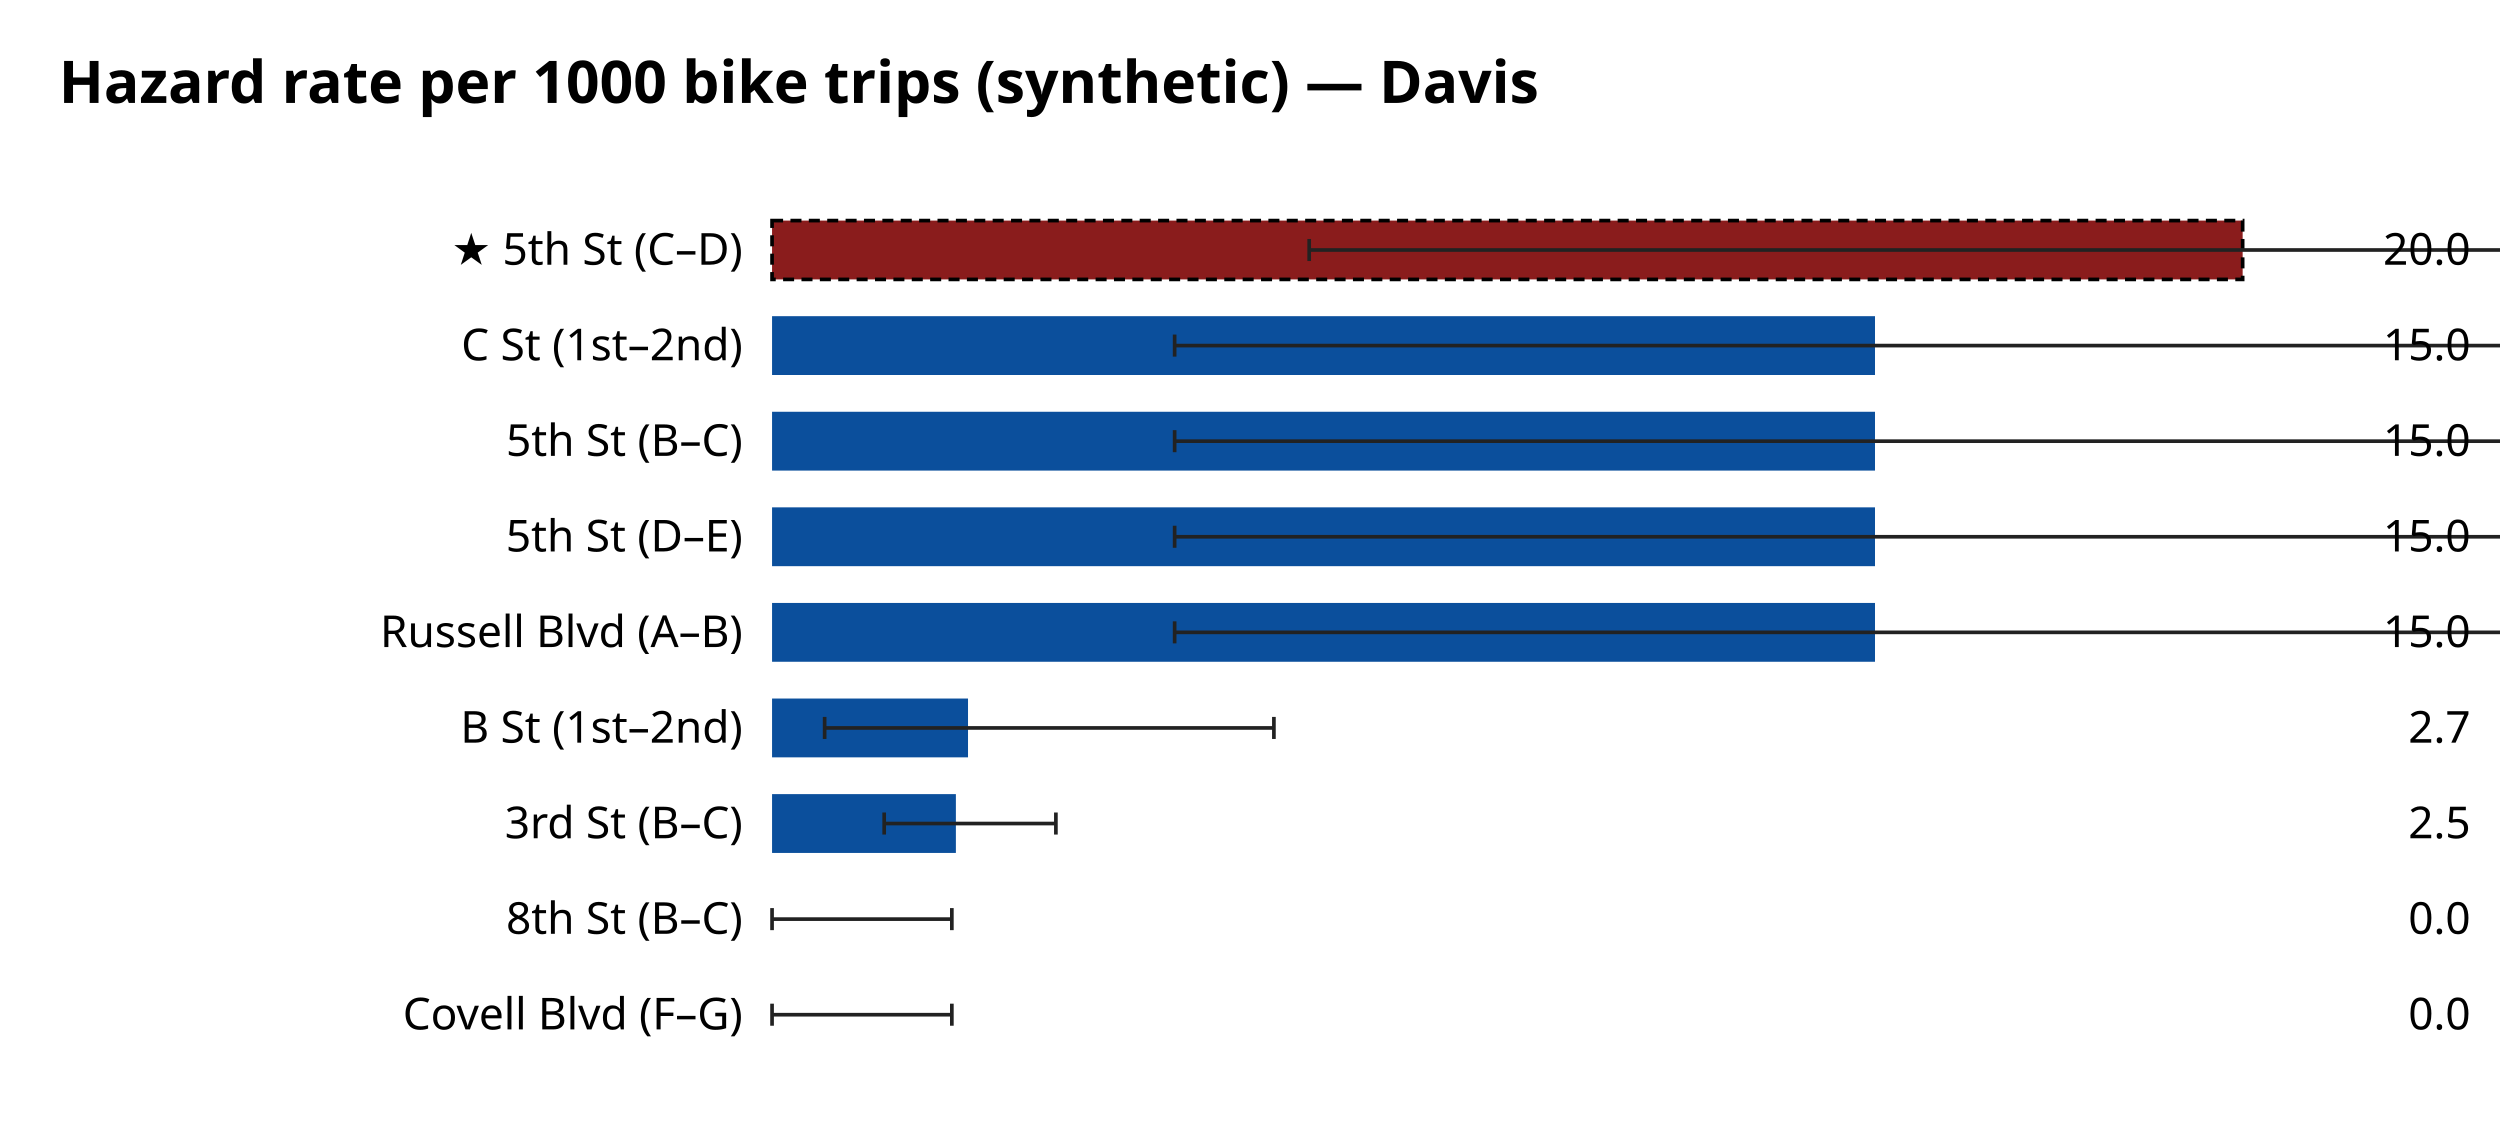
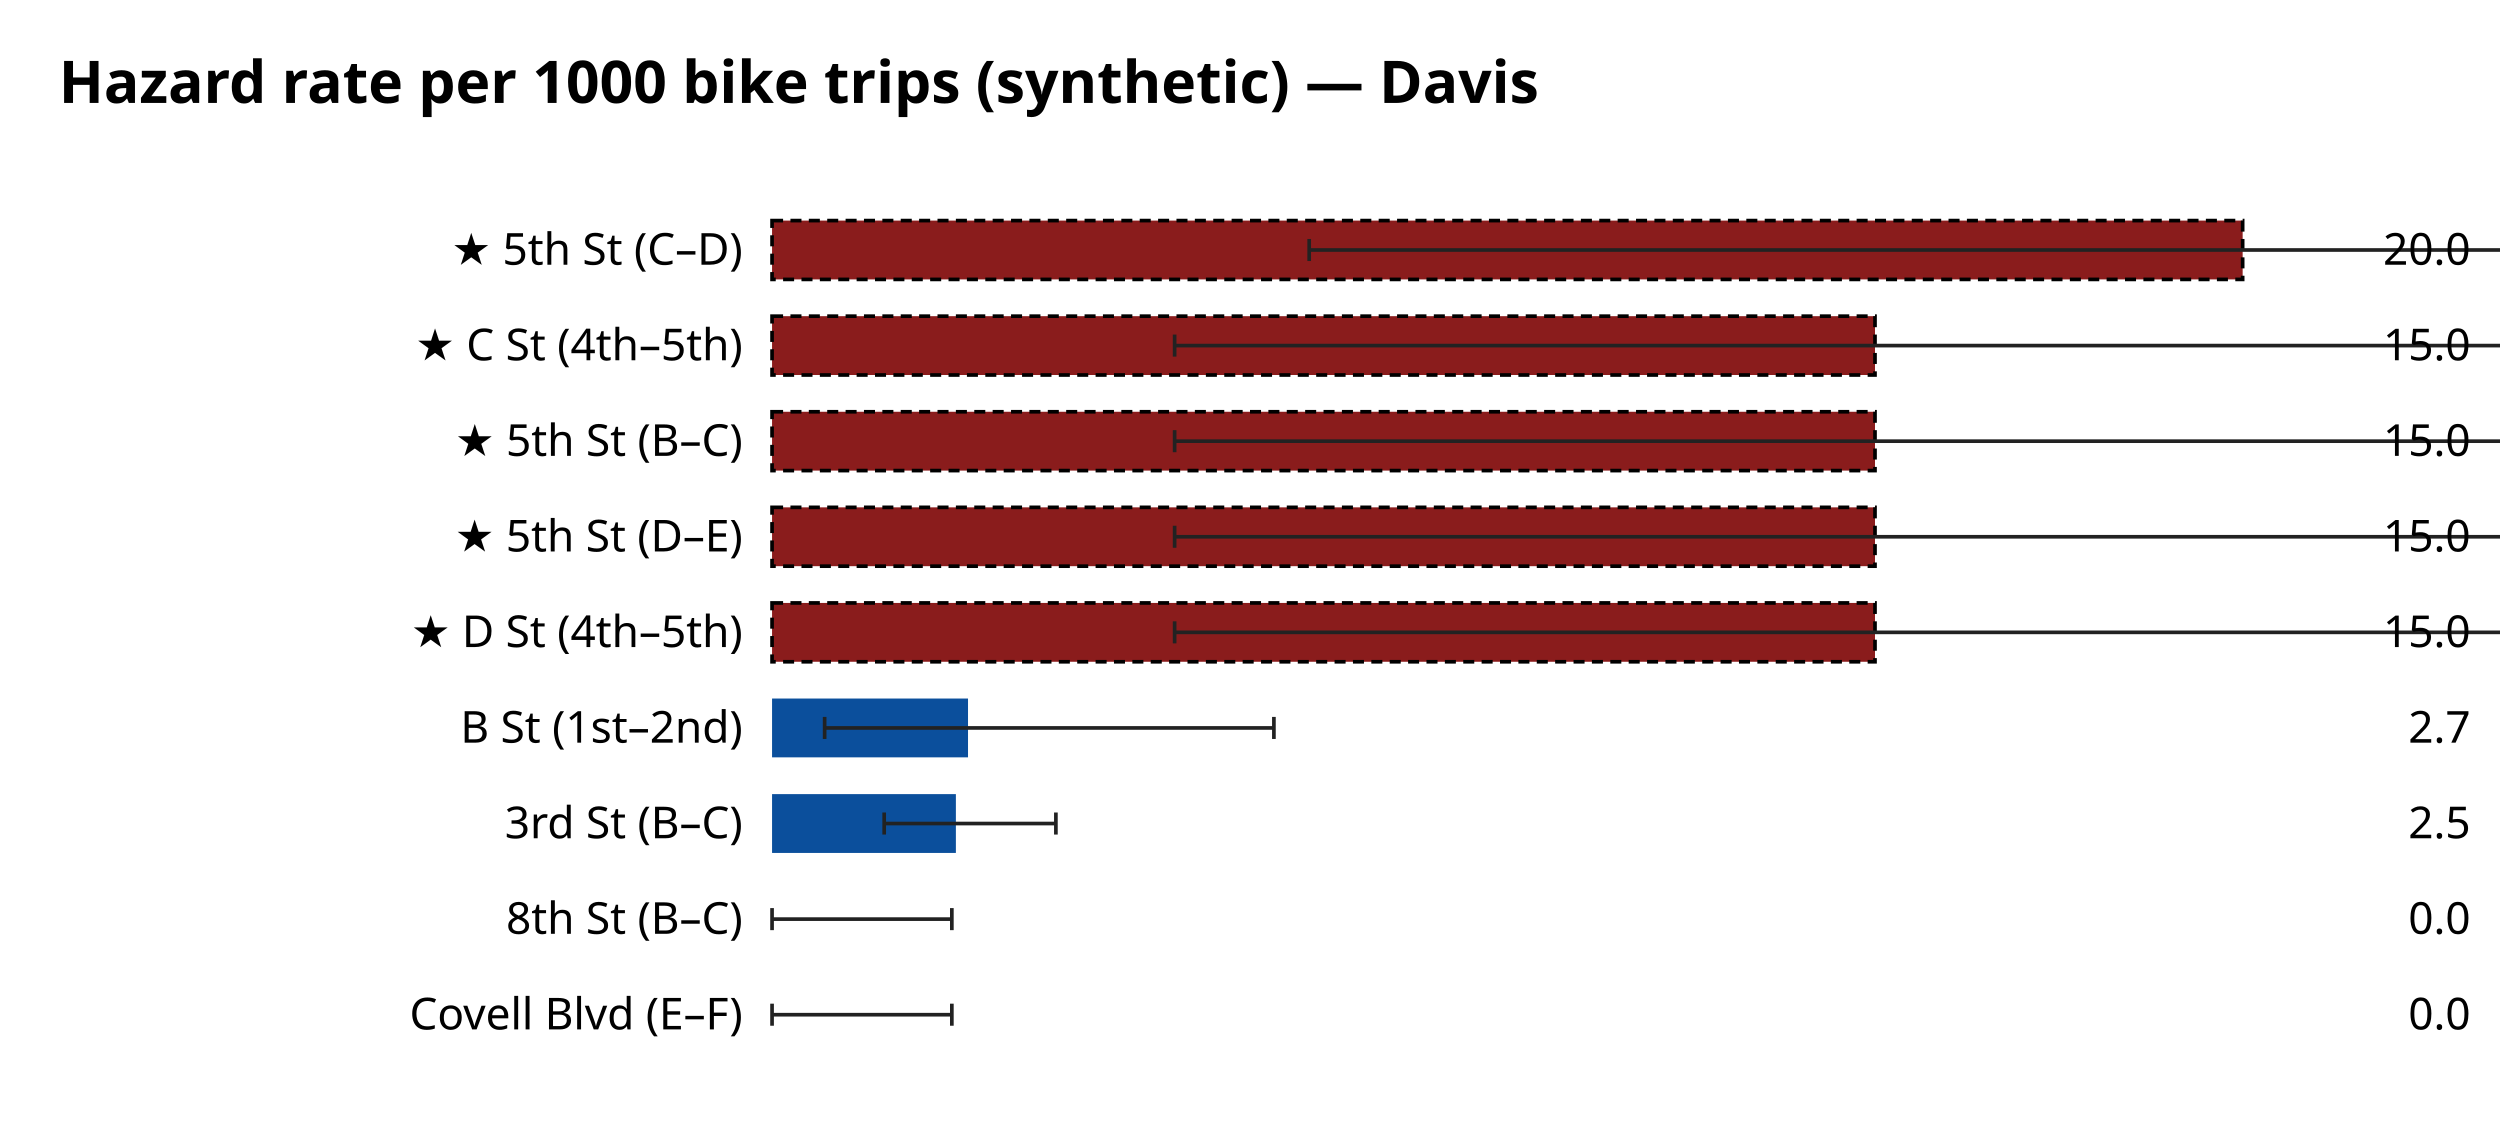
<svg xmlns="http://www.w3.org/2000/svg" width="680" height="306" viewBox="0 0 680 306" role="img" aria-label="Exposure-normalized hazard rate per 1000 by segment, Davis">
  <text x="16" y="28" font-family="sans-serif" font-size="16" font-weight="bold">Hazard rate per 1000 bike trips (synthetic) — Davis</text>
  <text x="202" y="72" font-family="sans-serif" font-size="12" text-anchor="end">★ 5th St (C–D)</text>
  <rect x="210" y="60" width="400.0" height="16" fill="#8a1c1c" stroke="#000" stroke-width="1" stroke-dasharray="3 2" />
  <line x1="356.1" y1="68" x2="1080.7" y2="68" stroke="#222" stroke-width="1" />
  <line x1="356.1" y1="65" x2="356.1" y2="71" stroke="#222" />
  <line x1="1080.7" y1="65" x2="1080.7" y2="71" stroke="#222" />
  <text x="672" y="72" font-family="sans-serif" font-size="12" text-anchor="end">20.0</text>
-   <text x="202" y="98" font-family="sans-serif" font-size="12" text-anchor="end">C St (1st–2nd)</text>
-   <rect x="210" y="86" width="300.0" height="16" fill="#0b4f9c" />
+   <text x="202" y="98" font-family="sans-serif" font-size="12" text-anchor="end">★ C St (4th–5th)</text>
+   <rect x="210" y="86" width="300.0" height="16" fill="#8a1c1c" stroke="#000" stroke-width="1" stroke-dasharray="3 2" />
  <line x1="319.5" y1="94" x2="863.0" y2="94" stroke="#222" stroke-width="1" />
  <line x1="319.5" y1="91" x2="319.5" y2="97" stroke="#222" />
  <line x1="863.0" y1="91" x2="863.0" y2="97" stroke="#222" />
  <text x="672" y="98" font-family="sans-serif" font-size="12" text-anchor="end">15.0</text>
-   <text x="202" y="124" font-family="sans-serif" font-size="12" text-anchor="end">5th St (B–C)</text>
-   <rect x="210" y="112" width="300.0" height="16" fill="#0b4f9c" />
+   <text x="202" y="124" font-family="sans-serif" font-size="12" text-anchor="end">★ 5th St (B–C)</text>
+   <rect x="210" y="112" width="300.0" height="16" fill="#8a1c1c" stroke="#000" stroke-width="1" stroke-dasharray="3 2" />
  <line x1="319.5" y1="120" x2="863.0" y2="120" stroke="#222" stroke-width="1" />
  <line x1="319.5" y1="117" x2="319.5" y2="123" stroke="#222" />
  <line x1="863.0" y1="117" x2="863.0" y2="123" stroke="#222" />
  <text x="672" y="124" font-family="sans-serif" font-size="12" text-anchor="end">15.0</text>
-   <text x="202" y="150" font-family="sans-serif" font-size="12" text-anchor="end">5th St (D–E)</text>
-   <rect x="210" y="138" width="300.0" height="16" fill="#0b4f9c" />
+   <text x="202" y="150" font-family="sans-serif" font-size="12" text-anchor="end">★ 5th St (D–E)</text>
+   <rect x="210" y="138" width="300.0" height="16" fill="#8a1c1c" stroke="#000" stroke-width="1" stroke-dasharray="3 2" />
  <line x1="319.5" y1="146" x2="863.0" y2="146" stroke="#222" stroke-width="1" />
  <line x1="319.5" y1="143" x2="319.5" y2="149" stroke="#222" />
  <line x1="863.0" y1="143" x2="863.0" y2="149" stroke="#222" />
  <text x="672" y="150" font-family="sans-serif" font-size="12" text-anchor="end">15.0</text>
-   <text x="202" y="176" font-family="sans-serif" font-size="12" text-anchor="end">Russell Blvd (A–B)</text>
-   <rect x="210" y="164" width="300.0" height="16" fill="#0b4f9c" />
+   <text x="202" y="176" font-family="sans-serif" font-size="12" text-anchor="end">★ D St (4th–5th)</text>
+   <rect x="210" y="164" width="300.0" height="16" fill="#8a1c1c" stroke="#000" stroke-width="1" stroke-dasharray="3 2" />
  <line x1="319.5" y1="172" x2="863.0" y2="172" stroke="#222" stroke-width="1" />
  <line x1="319.5" y1="169" x2="319.5" y2="175" stroke="#222" />
  <line x1="863.0" y1="169" x2="863.0" y2="175" stroke="#222" />
  <text x="672" y="176" font-family="sans-serif" font-size="12" text-anchor="end">15.0</text>
  <text x="202" y="202" font-family="sans-serif" font-size="12" text-anchor="end">B St (1st–2nd)</text>
  <rect x="210" y="190" width="53.3" height="16" fill="#0b4f9c" />
  <line x1="224.3" y1="198" x2="346.5" y2="198" stroke="#222" stroke-width="1" />
  <line x1="224.3" y1="195" x2="224.3" y2="201" stroke="#222" />
  <line x1="346.5" y1="195" x2="346.5" y2="201" stroke="#222" />
  <text x="672" y="202" font-family="sans-serif" font-size="12" text-anchor="end">2.7</text>
  <text x="202" y="228" font-family="sans-serif" font-size="12" text-anchor="end">3rd St (B–C)</text>
  <rect x="210" y="216" width="50.0" height="16" fill="#0b4f9c" />
  <line x1="240.5" y1="224" x2="287.2" y2="224" stroke="#222" stroke-width="1" />
  <line x1="240.5" y1="221" x2="240.5" y2="227" stroke="#222" />
  <line x1="287.2" y1="221" x2="287.2" y2="227" stroke="#222" />
  <text x="672" y="228" font-family="sans-serif" font-size="12" text-anchor="end">2.5</text>
  <text x="202" y="254" font-family="sans-serif" font-size="12" text-anchor="end">8th St (B–C)</text>
  <rect x="210" y="242" width="0.0" height="16" fill="#0b4f9c" />
  <line x1="210.0" y1="250" x2="258.9" y2="250" stroke="#222" stroke-width="1" />
  <line x1="210.0" y1="247" x2="210.0" y2="253" stroke="#222" />
  <line x1="258.9" y1="247" x2="258.9" y2="253" stroke="#222" />
  <text x="672" y="254" font-family="sans-serif" font-size="12" text-anchor="end">0.0</text>
-   <text x="202" y="280" font-family="sans-serif" font-size="12" text-anchor="end">Covell Blvd (F–G)</text>
+   <text x="202" y="280" font-family="sans-serif" font-size="12" text-anchor="end">Covell Blvd (E–F)</text>
  <rect x="210" y="268" width="0.0" height="16" fill="#0b4f9c" />
  <line x1="210.0" y1="276" x2="258.9" y2="276" stroke="#222" stroke-width="1" />
  <line x1="210.0" y1="273" x2="210.0" y2="279" stroke="#222" />
  <line x1="258.9" y1="273" x2="258.9" y2="279" stroke="#222" />
  <text x="672" y="280" font-family="sans-serif" font-size="12" text-anchor="end">0.0</text>
</svg>
